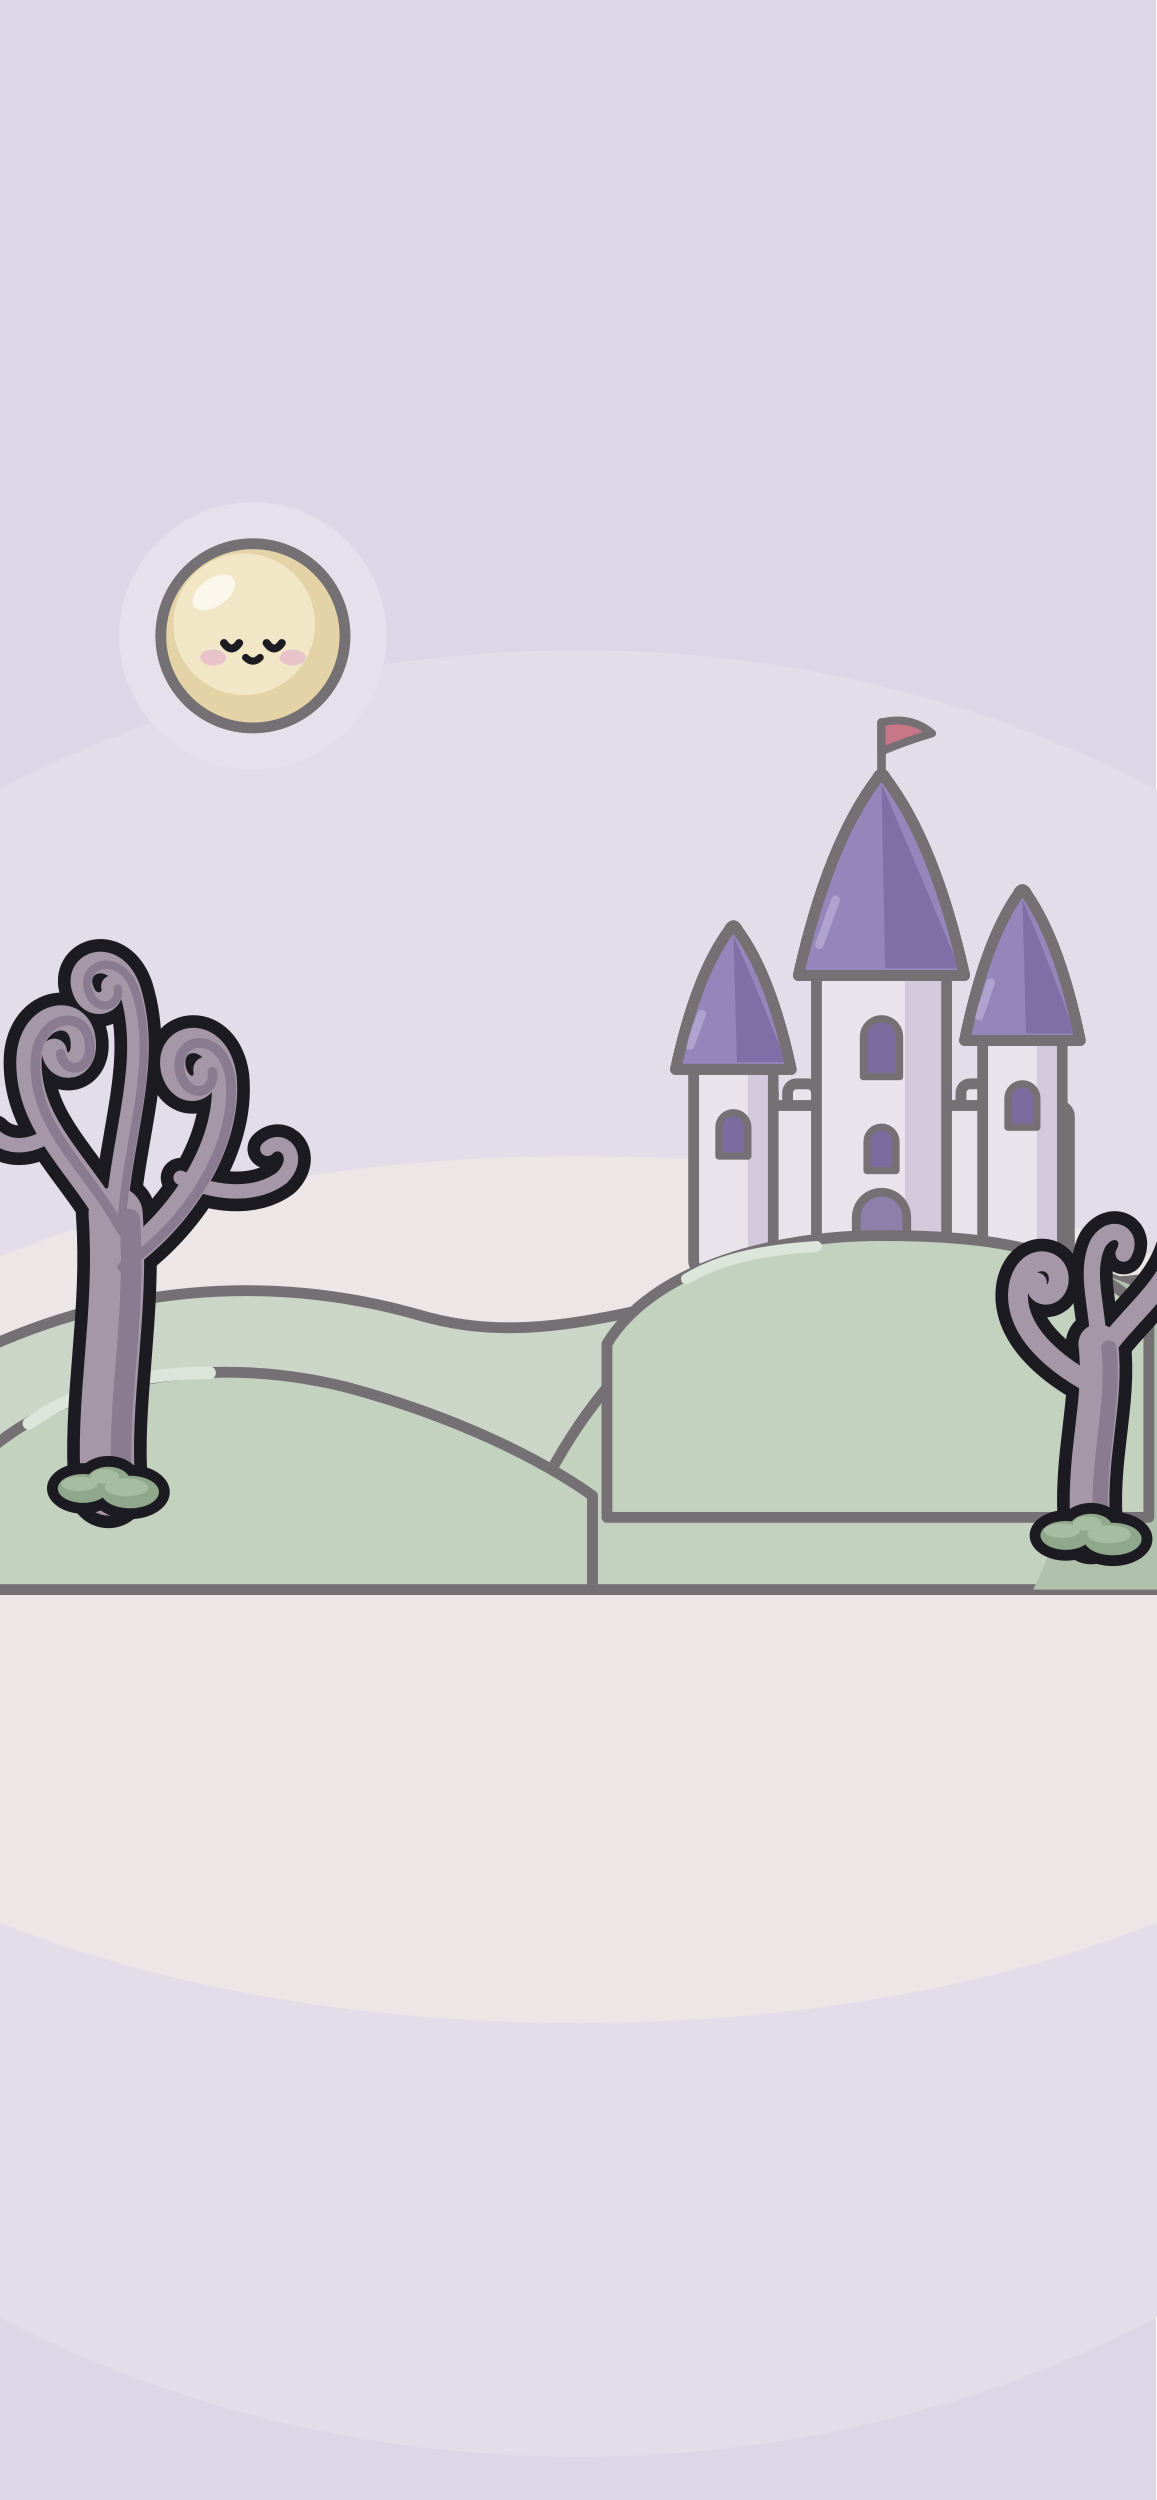
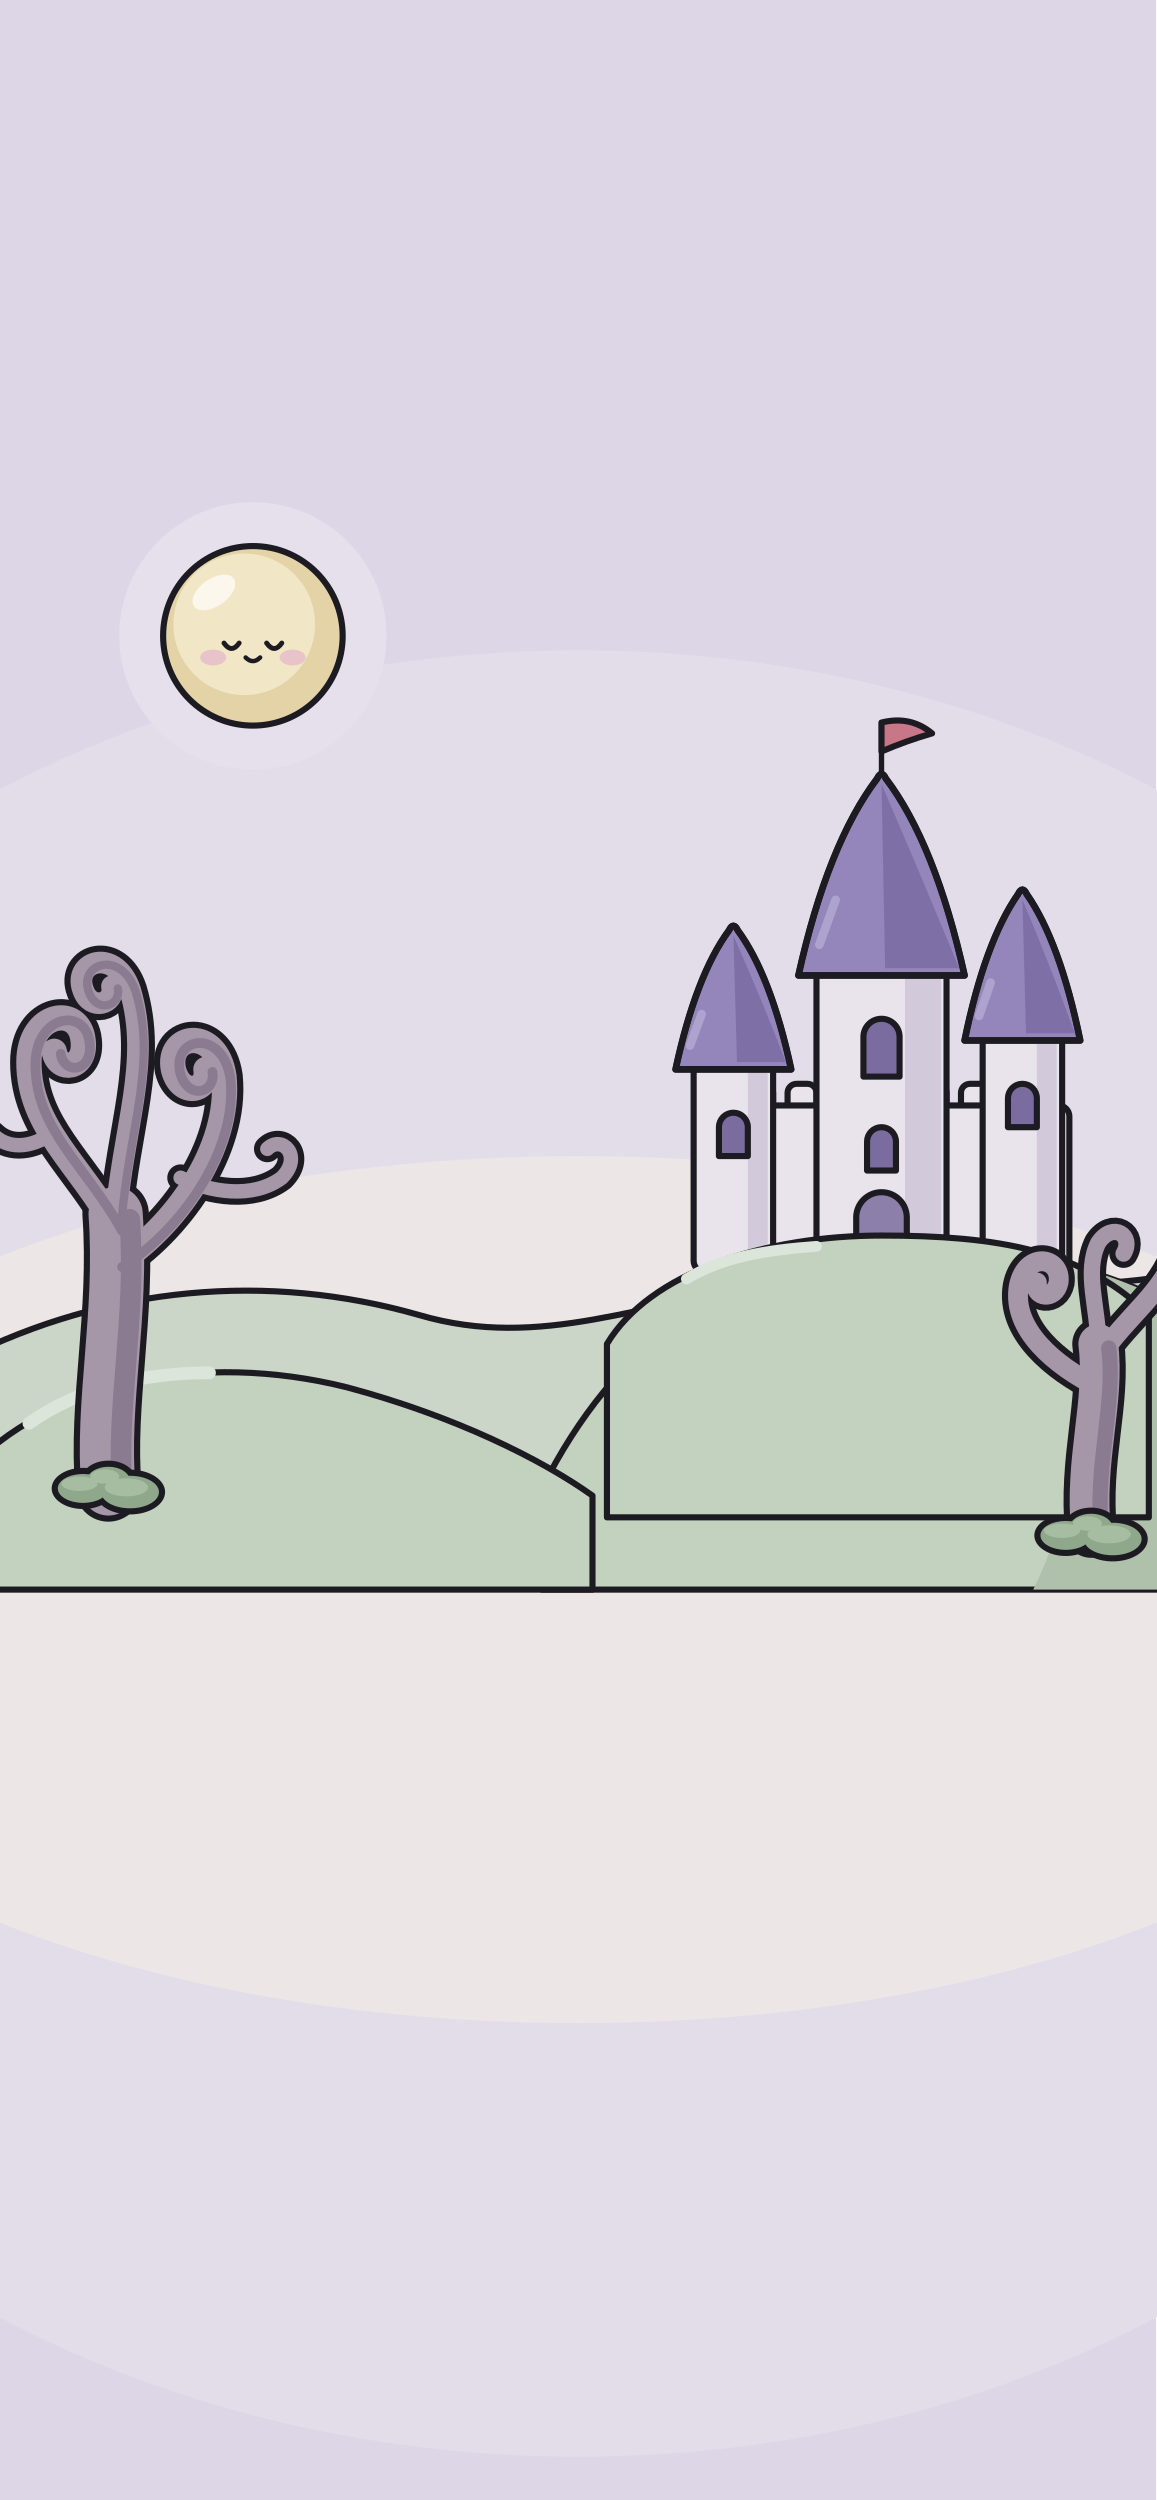
<svg xmlns="http://www.w3.org/2000/svg" viewBox="0 0 320 692" width="960" height="2076">
  <g id="ciel">
    <rect x="0" y="0" width="320" height="692" fill="#DCD6E6" />
    <ellipse cx="160" cy="430" rx="300" ry="250" fill="#E3DDEA" />
    <ellipse cx="160" cy="440" rx="250" ry="120" fill="#ECE6E6" />
  </g>
  <g id="astre">
    <ellipse cx="70" cy="176" rx="37" ry="37" fill="#E6E0EC" />
-     <circle cx="70" cy="176" r="27" fill="#747074" />
+     <circle cx="70" cy="176" r="25.70" fill="#1D1B22" />
    <circle cx="70" cy="176" r="24" fill="#E3D3A6" />
    <circle cx="67.6" cy="172.8" r="19.6" fill="#F1E6C6" />
    <ellipse cx="59.2" cy="164" rx="6.7" ry="3.8" fill="#FBF7EC" transform="rotate(-35 59.2 164)" />
-     <path d="M62 178 q2.1 3 4.2 0 M73.8 178 q2.1 3 4.2 0" fill="none" stroke="#1D1B22" stroke-width="2.2" stroke-linejoin="round" stroke-linecap="round" />
-     <path d="M68 182 q2 2 4 0" fill="none" stroke="#1D1B22" stroke-width="2" stroke-linejoin="round" stroke-linecap="round" />
+     <path d="M62 178 q2.1 3 4.2 0 M73.8 178 q2.1 3 4.2 0" fill="none" stroke="#1D1B22" stroke-width="1.36" stroke-linejoin="round" stroke-linecap="round" />
+     <path d="M68 182 q2 2 4 0" fill="none" stroke="#1D1B22" stroke-width="1.24" stroke-linejoin="round" stroke-linecap="round" />
    <ellipse cx="59" cy="182" rx="3.6" ry="2.2" fill="#E8C3C9" />
    <ellipse cx="81" cy="182" rx="3.6" ry="2.2" fill="#E8C3C9" />
  </g>
  <g id="collines">
-     <path d="M-10 376 C30 356 74 352 116 364 C150 374 178 360 214 356 C252 352 290 360 330 352 L330 430 L-10 430Z" fill="#CBD6C8" stroke="#747074" stroke-width="3" stroke-linejoin="round" stroke-linecap="round" />
-     <path d="M150 412 C170 372 202 348 244 346 C282 344 308 352 330 364 L330 440 L150 440Z" fill="#C3D1BF" stroke="#747074" stroke-width="3" stroke-linejoin="round" stroke-linecap="round" />
+     <path d="M-10 376 C30 356 74 352 116 364 C150 374 178 360 214 356 C252 352 290 360 330 352 L330 430 L-10 430Z" fill="#CBD6C8" stroke="#1D1B22" stroke-width="1.70" stroke-linejoin="round" stroke-linecap="round" />
+     <path d="M150 412 C170 372 202 348 244 346 C282 344 308 352 330 364 L330 440 L150 440Z" fill="#C3D1BF" stroke="#1D1B22" stroke-width="1.70" stroke-linejoin="round" stroke-linecap="round" />
    <path d="M288 348 C306 352 320 358 330 364 L330 440 L286 440 C300 412 302 374 288 348Z" fill="#AFC0AB" />
    <path d="M176 382 C188 368 204 358 222 353" fill="none" stroke="#DCE5D9" stroke-width="3.5" stroke-linejoin="round" stroke-linecap="round" />
-     <path d="M-10 408 C14 382 56 374 96 384 C126 392 150 404 164 414 L164 440 L-10 440Z" fill="#C3D1BF" stroke="#747074" stroke-width="3" stroke-linejoin="round" stroke-linecap="round" />
+     <path d="M-10 408 C14 382 56 374 96 384 C126 392 150 404 164 414 L164 440 L-10 440Z" fill="#C3D1BF" stroke="#1D1B22" stroke-width="1.70" stroke-linejoin="round" stroke-linecap="round" />
    <path d="M8 394 C22 384 40 380 58 380" fill="none" stroke="#DCE5D9" stroke-width="3.5" stroke-linejoin="round" stroke-linecap="round" />
  </g>
  <g id="chateau">
    <g id="remparts">
-       <rect x="206" y="300" width="8" height="10" rx="2.5" fill="#E9E3EC" stroke="#747074" stroke-width="3" stroke-linejoin="round" stroke-linecap="round" />
-       <rect x="218" y="300" width="8" height="10" rx="2.5" fill="#E9E3EC" stroke="#747074" stroke-width="3" stroke-linejoin="round" stroke-linecap="round" />
-       <rect x="230" y="300" width="8" height="10" rx="2.5" fill="#E9E3EC" stroke="#747074" stroke-width="3" stroke-linejoin="round" stroke-linecap="round" />
-       <rect x="242" y="300" width="8" height="10" rx="2.5" fill="#E9E3EC" stroke="#747074" stroke-width="3" stroke-linejoin="round" stroke-linecap="round" />
-       <rect x="254" y="300" width="8" height="10" rx="2.5" fill="#E9E3EC" stroke="#747074" stroke-width="3" stroke-linejoin="round" stroke-linecap="round" />
-       <rect x="266" y="300" width="8" height="10" rx="2.5" fill="#E9E3EC" stroke="#747074" stroke-width="3" stroke-linejoin="round" stroke-linecap="round" />
-       <rect x="278" y="300" width="8" height="10" rx="2.5" fill="#E9E3EC" stroke="#747074" stroke-width="3" stroke-linejoin="round" stroke-linecap="round" />
-       <rect x="200" y="306" width="96" height="46" rx="3" fill="#E9E3EC" stroke="#747074" stroke-width="3" stroke-linejoin="round" stroke-linecap="round" />
+       <rect x="206" y="300" width="8" height="10" rx="2.5" fill="#E9E3EC" stroke="#1D1B22" stroke-width="1.70" stroke-linejoin="round" stroke-linecap="round" />
+       <rect x="218" y="300" width="8" height="10" rx="2.5" fill="#E9E3EC" stroke="#1D1B22" stroke-width="1.70" stroke-linejoin="round" stroke-linecap="round" />
+       <rect x="230" y="300" width="8" height="10" rx="2.5" fill="#E9E3EC" stroke="#1D1B22" stroke-width="1.70" stroke-linejoin="round" stroke-linecap="round" />
+       <rect x="242" y="300" width="8" height="10" rx="2.5" fill="#E9E3EC" stroke="#1D1B22" stroke-width="1.70" stroke-linejoin="round" stroke-linecap="round" />
+       <rect x="254" y="300" width="8" height="10" rx="2.5" fill="#E9E3EC" stroke="#1D1B22" stroke-width="1.70" stroke-linejoin="round" stroke-linecap="round" />
+       <rect x="266" y="300" width="8" height="10" rx="2.5" fill="#E9E3EC" stroke="#1D1B22" stroke-width="1.70" stroke-linejoin="round" stroke-linecap="round" />
+       <rect x="278" y="300" width="8" height="10" rx="2.5" fill="#E9E3EC" stroke="#1D1B22" stroke-width="1.70" stroke-linejoin="round" stroke-linecap="round" />
+       <rect x="200" y="306" width="96" height="46" rx="3" fill="#E9E3EC" stroke="#1D1B22" stroke-width="1.70" stroke-linejoin="round" stroke-linecap="round" />
    </g>
    <g id="tour-gauche">
-       <rect x="192" y="294" width="22" height="58" rx="3" fill="#E9E3EC" stroke="#747074" stroke-width="3" stroke-linejoin="round" stroke-linecap="round" />
+       <rect x="192" y="294" width="22" height="58" rx="3" fill="#E9E3EC" stroke="#1D1B22" stroke-width="1.70" stroke-linejoin="round" stroke-linecap="round" />
      <rect x="207" y="296" width="5.5" height="55" fill="#D2C9DB" />
-       <path d="M187 296 Q192.6 270 201.8 257.5 Q203 255 204.2 257.5 Q213.4 270 219 296Z" fill="#9486BA" stroke="#747074" stroke-width="3" stroke-linejoin="round" stroke-linecap="round" />
+       <path d="M187 296 Q192.6 270 201.8 257.5 Q203 255 204.2 257.5 Q213.4 270 219 296Z" fill="#9486BA" stroke="#1D1B22" stroke-width="1.70" stroke-linejoin="round" stroke-linecap="round" />
      <path d="M203 259 Q211 276.9 217.5 294 L204 294Z" fill="#7E70A6" />
      <path d="M194.2 280.7 L191 289.4" fill="none" stroke="#AEA2CE" stroke-width="2.4" stroke-linejoin="round" stroke-linecap="round" />
-       <path d="M187 296 Q192.6 270 201.8 257.5 Q203 255 204.2 257.5 Q213.4 270 219 296Z" fill="none" stroke="#747074" stroke-width="3" stroke-linejoin="round" stroke-linecap="round" />
-       <path d="M199 320 L199 312 A4 4 0 0 1 207 312 L207 320Z" fill="#7B6CA0" stroke="#747074" stroke-width="2" stroke-linejoin="round" stroke-linecap="round" />
+       <path d="M187 296 Q192.6 270 201.8 257.5 Q203 255 204.2 257.5 Q213.4 270 219 296Z" fill="none" stroke="#1D1B22" stroke-width="1.86" stroke-linejoin="round" stroke-linecap="round" />
+       <path d="M199 320 L199 312 A4 4 0 0 1 207 312 L207 320Z" fill="#7B6CA0" stroke="#1D1B22" stroke-width="1.70" stroke-linejoin="round" stroke-linecap="round" />
    </g>
    <g id="donjon">
-       <rect x="226" y="268" width="36" height="84" rx="3" fill="#E9E3EC" stroke="#747074" stroke-width="3" stroke-linejoin="round" stroke-linecap="round" />
+       <rect x="226" y="268" width="36" height="84" rx="3" fill="#E9E3EC" stroke="#1D1B22" stroke-width="1.70" stroke-linejoin="round" stroke-linecap="round" />
      <rect x="250.5" y="270" width="10" height="81" fill="#D2C9DB" />
-       <path d="M221 270 Q229.1 233.6 242.8 215.5 Q244 213 245.2 215.5 Q258.9 233.6 267 270Z" fill="#9486BA" stroke="#747074" stroke-width="3" stroke-linejoin="round" stroke-linecap="round" />
+       <path d="M221 270 Q229.1 233.6 242.8 215.5 Q244 213 245.2 215.5 Q258.9 233.6 267 270Z" fill="#9486BA" stroke="#1D1B22" stroke-width="1.70" stroke-linejoin="round" stroke-linecap="round" />
      <path d="M244 217 Q255.5 243.7 265.5 268 L245 268Z" fill="#7E70A6" />
      <path d="M231.3 249.1 L226.8 261.5" fill="none" stroke="#AEA2CE" stroke-width="2.4" stroke-linejoin="round" stroke-linecap="round" />
-       <path d="M221 270 Q229.1 233.6 242.8 215.5 Q244 213 245.2 215.5 Q258.9 233.6 267 270Z" fill="none" stroke="#747074" stroke-width="3" stroke-linejoin="round" stroke-linecap="round" />
-       <path d="M239 298 L239 287 A5 5 0 0 1 249 287 L249 298Z" fill="#7B6CA0" stroke="#747074" stroke-width="2" stroke-linejoin="round" stroke-linecap="round" />
-       <path d="M240 324 L240 316 A4 4 0 0 1 248 316 L248 324Z" fill="#7B6CA0" stroke="#747074" stroke-width="2" stroke-linejoin="round" stroke-linecap="round" />
+       <path d="M221 270 Q229.1 233.6 242.8 215.5 Q244 213 245.2 215.5 Q258.9 233.6 267 270Z" fill="none" stroke="#1D1B22" stroke-width="1.86" stroke-linejoin="round" stroke-linecap="round" />
+       <path d="M239 298 L239 287 A5 5 0 0 1 249 287 L249 298Z" fill="#7B6CA0" stroke="#1D1B22" stroke-width="1.70" stroke-linejoin="round" stroke-linecap="round" />
+       <path d="M240 324 L240 316 A4 4 0 0 1 248 316 L248 324Z" fill="#7B6CA0" stroke="#1D1B22" stroke-width="1.70" stroke-linejoin="round" stroke-linecap="round" />
    </g>
    <g id="tour-droite">
-       <rect x="272" y="286" width="22" height="66" rx="3" fill="#E9E3EC" stroke="#747074" stroke-width="3" stroke-linejoin="round" stroke-linecap="round" />
+       <rect x="272" y="286" width="22" height="66" rx="3" fill="#E9E3EC" stroke="#1D1B22" stroke-width="1.70" stroke-linejoin="round" stroke-linecap="round" />
      <rect x="287" y="288" width="5.5" height="63" fill="#D2C9DB" />
-       <path d="M267 288 Q272.6 260.7 281.8 247.5 Q283 245 284.2 247.5 Q293.4 260.7 299 288Z" fill="#9486BA" stroke="#747074" stroke-width="3" stroke-linejoin="round" stroke-linecap="round" />
+       <path d="M267 288 Q272.6 260.7 281.8 247.5 Q283 245 284.2 247.5 Q293.4 260.7 299 288Z" fill="#9486BA" stroke="#1D1B22" stroke-width="1.70" stroke-linejoin="round" stroke-linecap="round" />
      <path d="M283 249 Q291 268 297.5 286 L284 286Z" fill="#7E70A6" />
      <path d="M274.2 272 L271 281.2" fill="none" stroke="#AEA2CE" stroke-width="2.4" stroke-linejoin="round" stroke-linecap="round" />
-       <path d="M267 288 Q272.6 260.7 281.8 247.5 Q283 245 284.2 247.5 Q293.4 260.7 299 288Z" fill="none" stroke="#747074" stroke-width="3" stroke-linejoin="round" stroke-linecap="round" />
-       <path d="M279 312 L279 304 A4 4 0 0 1 287 304 L287 312Z" fill="#7B6CA0" stroke="#747074" stroke-width="2" stroke-linejoin="round" stroke-linecap="round" />
+       <path d="M267 288 Q272.6 260.7 281.8 247.5 Q283 245 284.2 247.5 Q293.4 260.7 299 288Z" fill="none" stroke="#1D1B22" stroke-width="1.86" stroke-linejoin="round" stroke-linecap="round" />
+       <path d="M279 312 L279 304 A4 4 0 0 1 287 304 L287 312Z" fill="#7B6CA0" stroke="#1D1B22" stroke-width="1.70" stroke-linejoin="round" stroke-linecap="round" />
    </g>
-     <path d="M237 352 L237 337 A7 7 0 0 1 251 337 L251 352Z" fill="#8C7FA9" stroke="#747074" stroke-width="2.4" stroke-linejoin="round" stroke-linecap="round" />
-     <path d="M244 214 L244 200" fill="none" stroke="#747074" stroke-width="2.4" stroke-linejoin="round" stroke-linecap="round" />
-     <path d="M244 200 Q252 198 258 203 Q251 205 244 208Z" fill="#C77787" stroke="#747074" stroke-width="2.2" stroke-linejoin="round" stroke-linecap="round" />
-     <path d="M168 372 C180 352 212 342 244 342 C276 342 300 346 318 364 L318 420 L168 420Z" fill="#C3D1BF" stroke="#747074" stroke-width="3" stroke-linejoin="round" stroke-linecap="round" />
+     <path d="M237 352 L237 337 A7 7 0 0 1 251 337 L251 352Z" fill="#8C7FA9" stroke="#1D1B22" stroke-width="1.70" stroke-linejoin="round" stroke-linecap="round" />
+     <path d="M244 214 L244 200" fill="none" stroke="#1D1B22" stroke-width="1.49" stroke-linejoin="round" stroke-linecap="round" />
+     <path d="M244 200 Q252 198 258 203 Q251 205 244 208Z" fill="#C77787" stroke="#1D1B22" stroke-width="1.70" stroke-linejoin="round" stroke-linecap="round" />
+     <path d="M168 372 C180 352 212 342 244 342 C276 342 300 346 318 364 L318 420 L168 420Z" fill="#C3D1BF" stroke="#1D1B22" stroke-width="1.70" stroke-linejoin="round" stroke-linecap="round" />
    <path d="M190 354 C200 348 212 346 226 345" fill="none" stroke="#DCE5D9" stroke-width="3" stroke-linejoin="round" stroke-linecap="round" />
  </g>
  <g id="arbres">
    <g id="arbre-gauche">
-       <path d="M30 412 C28 388 34 364 32 336" fill="none" stroke="#1D1B22" stroke-width="22" stroke-linejoin="round" stroke-linecap="round" />
-       <path d="M32 350 C48 340 64 318 62 298 C60 284 46 286 48 296 C50 304 58 302 57 296" fill="none" stroke="#1D1B22" stroke-width="14" stroke-linejoin="round" stroke-linecap="round" />
-       <path d="M32 340 C22 322 8 312 8 294 C8 280 22 278 23 288 C24 296 16 297 15 291" fill="none" stroke="#1D1B22" stroke-width="14" stroke-linejoin="round" stroke-linecap="round" />
-       <path d="M32 338 C34 312 42 294 36 274 C32 262 20 266 23 274 C25 280 32 278 31 273" fill="none" stroke="#1D1B22" stroke-width="13" stroke-linejoin="round" stroke-linecap="round" />
-       <path d="M50 326 C58 330 70 332 78 326 C84 320 78 314 74 318" fill="none" stroke="#1D1B22" stroke-width="11" stroke-linejoin="round" stroke-linecap="round" />
-       <path d="M14 314 C8 318 2 318 -2 314" fill="none" stroke="#1D1B22" stroke-width="11" stroke-linejoin="round" stroke-linecap="round" />
+       <path d="M30 412 C28 388 34 364 32 336" fill="none" stroke="#1D1B22" stroke-width="18.40" stroke-linejoin="round" stroke-linecap="round" />
+       <path d="M32 350 C48 340 64 318 62 298 C60 284 46 286 48 296 C50 304 58 302 57 296" fill="none" stroke="#1D1B22" stroke-width="10.40" stroke-linejoin="round" stroke-linecap="round" />
+       <path d="M32 340 C22 322 8 312 8 294 C8 280 22 278 23 288 C24 296 16 297 15 291" fill="none" stroke="#1D1B22" stroke-width="10.40" stroke-linejoin="round" stroke-linecap="round" />
+       <path d="M32 338 C34 312 42 294 36 274 C32 262 20 266 23 274 C25 280 32 278 31 273" fill="none" stroke="#1D1B22" stroke-width="9.40" stroke-linejoin="round" stroke-linecap="round" />
+       <path d="M50 326 C58 330 70 332 78 326 C84 320 78 314 74 318" fill="none" stroke="#1D1B22" stroke-width="7.40" stroke-linejoin="round" stroke-linecap="round" />
+       <path d="M14 314 C8 318 2 318 -2 314" fill="none" stroke="#1D1B22" stroke-width="7.40" stroke-linejoin="round" stroke-linecap="round" />
      <path d="M30 412 C28 388 34 364 32 336" fill="none" stroke="#A596A8" stroke-width="15" stroke-linejoin="round" stroke-linecap="round" />
      <path d="M32 350 C48 340 64 318 62 298 C60 284 46 286 48 296 C50 304 58 302 57 296" fill="none" stroke="#A596A8" stroke-width="7" stroke-linejoin="round" stroke-linecap="round" />
      <path d="M32 340 C22 322 8 312 8 294 C8 280 22 278 23 288 C24 296 16 297 15 291" fill="none" stroke="#A596A8" stroke-width="7" stroke-linejoin="round" stroke-linecap="round" />
      <path d="M32 338 C34 312 42 294 36 274 C32 262 20 266 23 274 C25 280 32 278 31 273" fill="none" stroke="#A596A8" stroke-width="6" stroke-linejoin="round" stroke-linecap="round" />
      <path d="M50 326 C58 330 70 332 78 326 C84 320 78 314 74 318" fill="none" stroke="#A596A8" stroke-width="4" stroke-linejoin="round" stroke-linecap="round" />
      <path d="M14 314 C8 318 2 318 -2 314" fill="none" stroke="#A596A8" stroke-width="4" stroke-linejoin="round" stroke-linecap="round" />
      <path d="M30 412 C28 388 34 364 32 336" fill="none" transform="translate(3.9 1.5)" stroke="#8A7B90" stroke-width="5.7" stroke-linejoin="round" stroke-linecap="round" />
      <path d="M32 350 C48 340 64 318 62 298 C60 284 46 286 48 296 C50 304 58 302 57 296" fill="none" transform="translate(1.8 0.7)" stroke="#8A7B90" stroke-width="2.7" stroke-linejoin="round" stroke-linecap="round" />
      <path d="M32 340 C22 322 8 312 8 294 C8 280 22 278 23 288 C24 296 16 297 15 291" fill="none" transform="translate(1.8 0.7)" stroke="#8A7B90" stroke-width="2.7" stroke-linejoin="round" stroke-linecap="round" />
      <path d="M32 338 C34 312 42 294 36 274 C32 262 20 266 23 274 C25 280 32 278 31 273" fill="none" transform="translate(1.6 0.6)" stroke="#8A7B90" stroke-width="2.3" stroke-linejoin="round" stroke-linecap="round" />
-       <ellipse cx="23" cy="412" rx="10" ry="7" fill="#1D1B22" />
-       <ellipse cx="36" cy="413" rx="11" ry="7.5" fill="#1D1B22" />
-       <ellipse cx="30" cy="410" rx="9" ry="7" fill="#1D1B22" />
+       <ellipse cx="23" cy="412" rx="8.70" ry="5.70" fill="#1D1B22" />
+       <ellipse cx="36" cy="413" rx="9.70" ry="6.20" fill="#1D1B22" />
+       <ellipse cx="30" cy="410" rx="7.70" ry="5.70" fill="#1D1B22" />
      <ellipse cx="23" cy="412" rx="7" ry="4" fill="#8FA78A" />
      <ellipse cx="36" cy="413" rx="8" ry="4.5" fill="#8FA78A" />
      <ellipse cx="30" cy="410" rx="6" ry="4" fill="#8FA78A" />
      <ellipse cx="22" cy="410.7" rx="5" ry="2" fill="#A7BDA1" />
      <ellipse cx="35" cy="411.7" rx="6" ry="2.5" fill="#A7BDA1" />
      <ellipse cx="29" cy="408.7" rx="4" ry="2" fill="#A7BDA1" />
    </g>
    <g id="arbre-droite">
-       <path d="M302 424 C300 404 306 388 304 372" fill="none" stroke="#1D1B22" stroke-width="18" stroke-linejoin="round" stroke-linecap="round" />
-       <path d="M304 384 C292 378 280 368 282 356 C284 346 294 348 293 355 C292 360 286 359 287 355" fill="none" stroke="#1D1B22" stroke-width="12.5" stroke-linejoin="round" stroke-linecap="round" />
-       <path d="M304 376 C312 364 322 358 326 346" fill="none" stroke="#1D1B22" stroke-width="12.5" stroke-linejoin="round" stroke-linecap="round" />
-       <path d="M304 372 C304 362 300 352 304 344 C308 338 314 342 311 347" fill="none" stroke="#1D1B22" stroke-width="11.5" stroke-linejoin="round" stroke-linecap="round" />
+       <path d="M302 424 C300 404 306 388 304 372" fill="none" stroke="#1D1B22" stroke-width="14.40" stroke-linejoin="round" stroke-linecap="round" />
+       <path d="M304 384 C292 378 280 368 282 356 C284 346 294 348 293 355 C292 360 286 359 287 355" fill="none" stroke="#1D1B22" stroke-width="8.90" stroke-linejoin="round" stroke-linecap="round" />
+       <path d="M304 376 C312 364 322 358 326 346" fill="none" stroke="#1D1B22" stroke-width="8.90" stroke-linejoin="round" stroke-linecap="round" />
+       <path d="M304 372 C304 362 300 352 304 344 C308 338 314 342 311 347" fill="none" stroke="#1D1B22" stroke-width="7.90" stroke-linejoin="round" stroke-linecap="round" />
      <path d="M302 424 C300 404 306 388 304 372" fill="none" stroke="#A596A8" stroke-width="11" stroke-linejoin="round" stroke-linecap="round" />
      <path d="M304 384 C292 378 280 368 282 356 C284 346 294 348 293 355 C292 360 286 359 287 355" fill="none" stroke="#A596A8" stroke-width="5.5" stroke-linejoin="round" stroke-linecap="round" />
      <path d="M304 376 C312 364 322 358 326 346" fill="none" stroke="#A596A8" stroke-width="5.5" stroke-linejoin="round" stroke-linecap="round" />
      <path d="M304 372 C304 362 300 352 304 344 C308 338 314 342 311 347" fill="none" stroke="#A596A8" stroke-width="4.5" stroke-linejoin="round" stroke-linecap="round" />
      <path d="M302 424 C300 404 306 388 304 372" fill="none" transform="translate(2.9 1.1)" stroke="#8A7B90" stroke-width="4.2" stroke-linejoin="round" stroke-linecap="round" />
-       <ellipse cx="295" cy="425" rx="10" ry="7" fill="#1D1B22" />
-       <ellipse cx="308" cy="426" rx="11" ry="7.5" fill="#1D1B22" />
-       <ellipse cx="302" cy="423" rx="9" ry="7" fill="#1D1B22" />
+       <ellipse cx="295" cy="425" rx="8.70" ry="5.70" fill="#1D1B22" />
+       <ellipse cx="308" cy="426" rx="9.70" ry="6.20" fill="#1D1B22" />
+       <ellipse cx="302" cy="423" rx="7.70" ry="5.70" fill="#1D1B22" />
      <ellipse cx="295" cy="425" rx="7" ry="4" fill="#8FA78A" />
      <ellipse cx="308" cy="426" rx="8" ry="4.5" fill="#8FA78A" />
      <ellipse cx="302" cy="423" rx="6" ry="4" fill="#8FA78A" />
      <ellipse cx="294" cy="423.7" rx="5" ry="2" fill="#A7BDA1" />
      <ellipse cx="307" cy="424.7" rx="6" ry="2.5" fill="#A7BDA1" />
      <ellipse cx="301" cy="421.7" rx="4" ry="2" fill="#A7BDA1" />
    </g>
  </g>
</svg>
